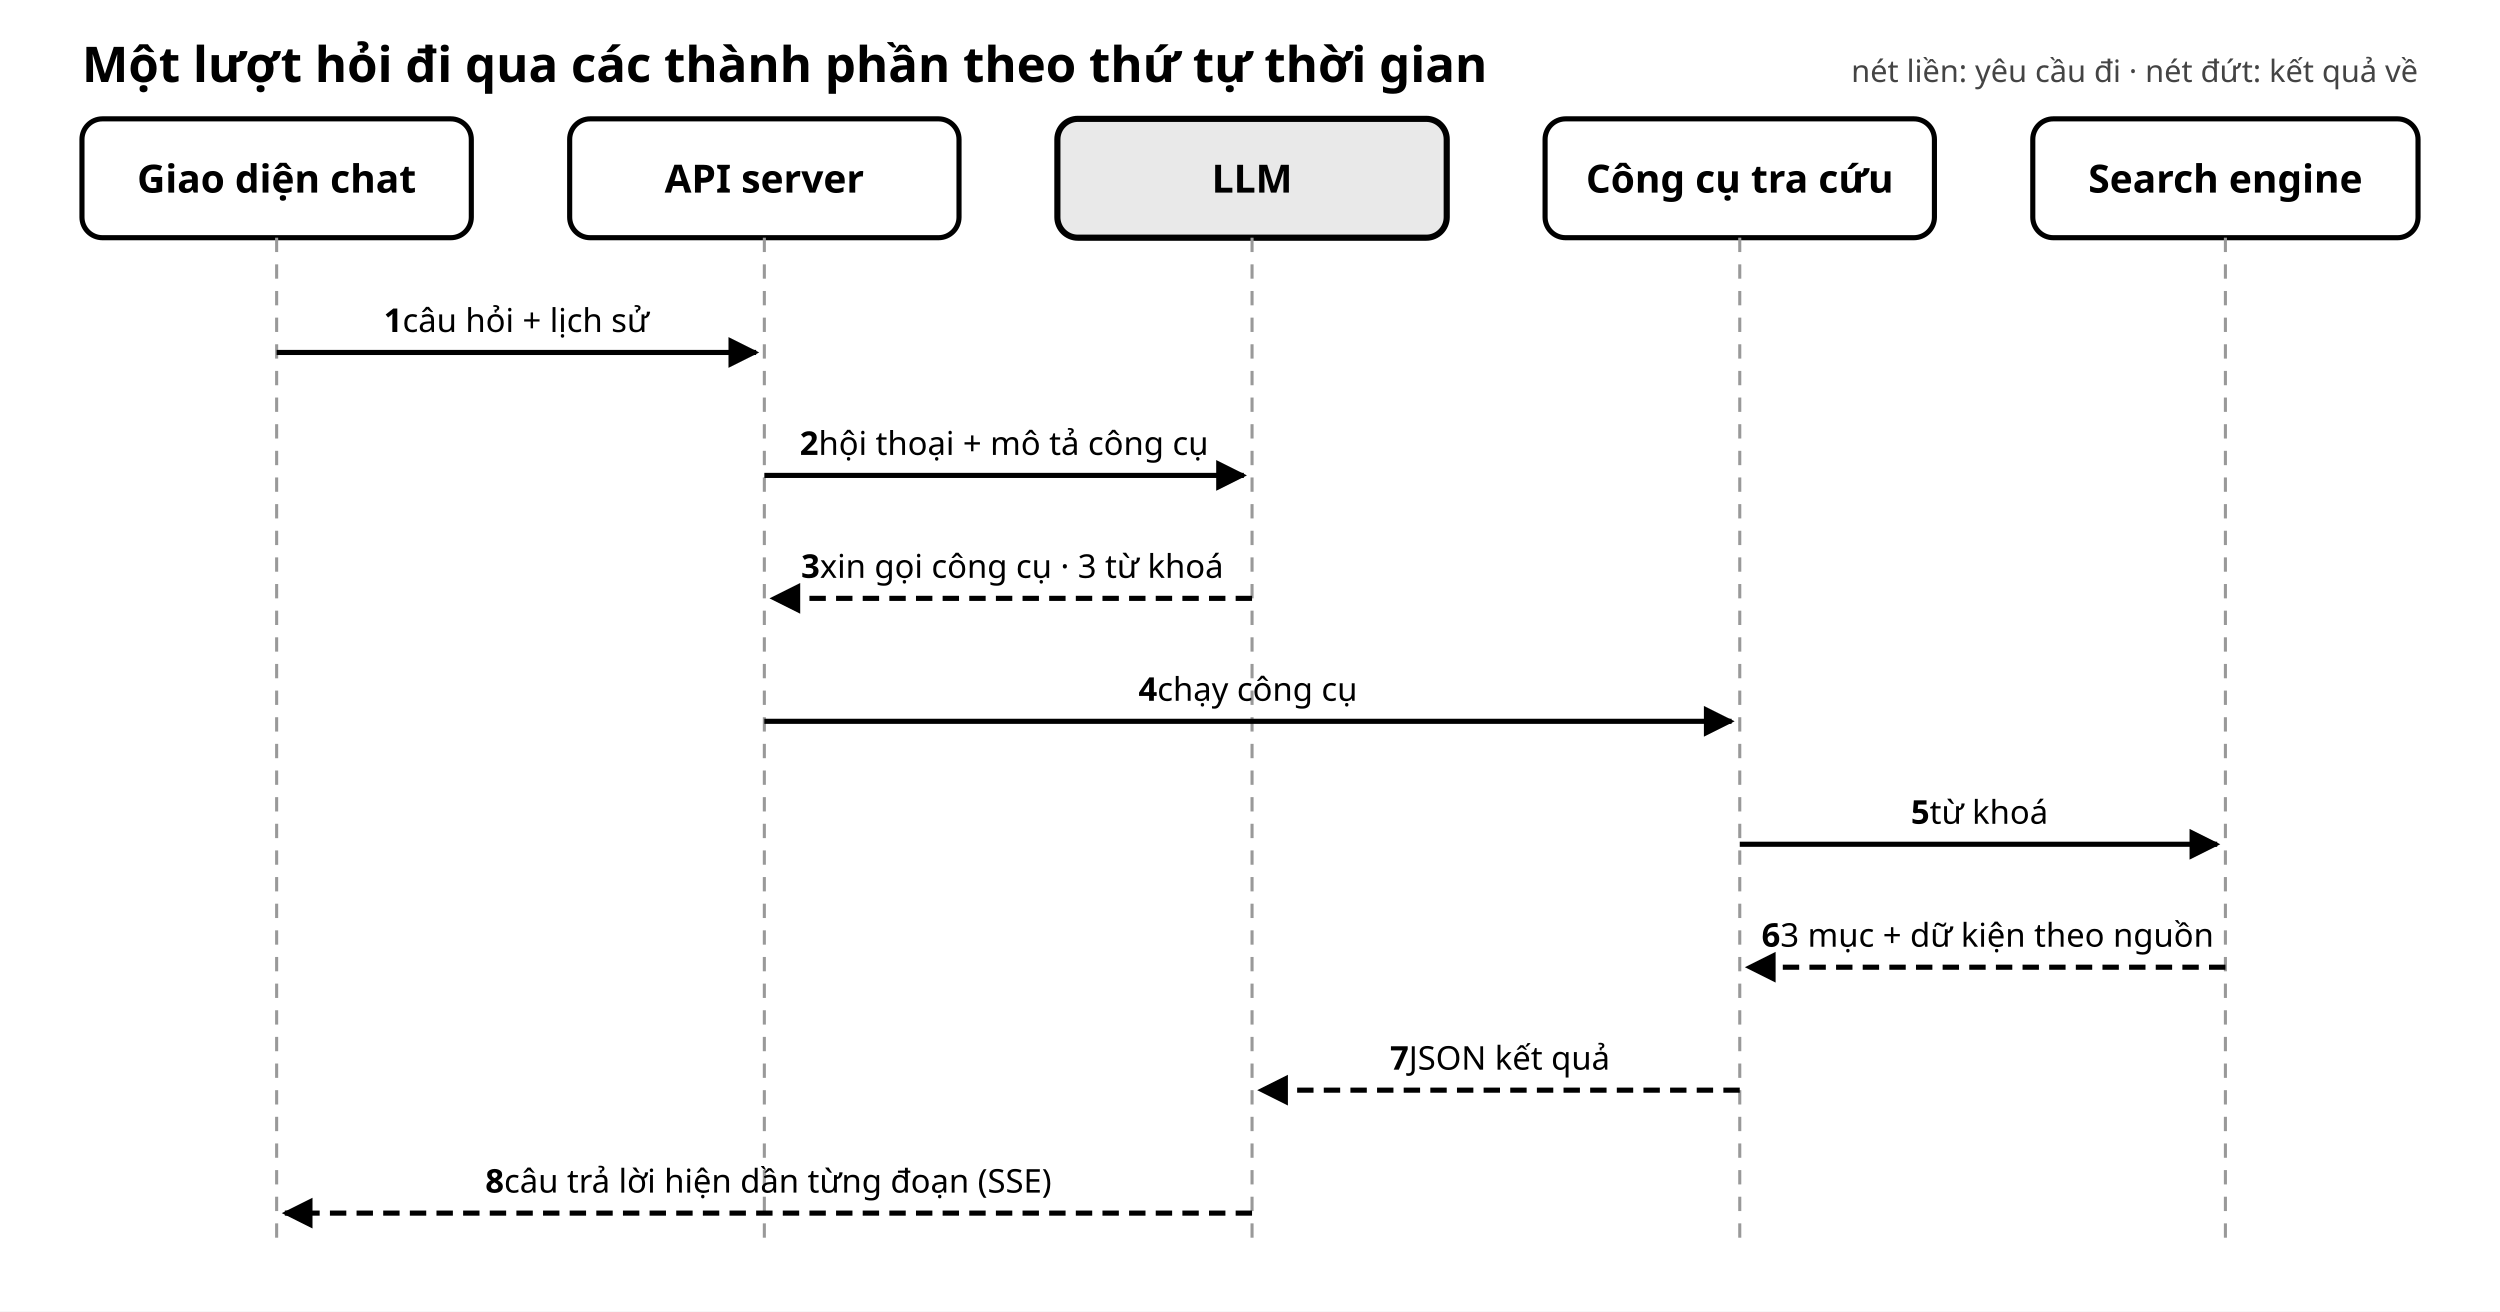
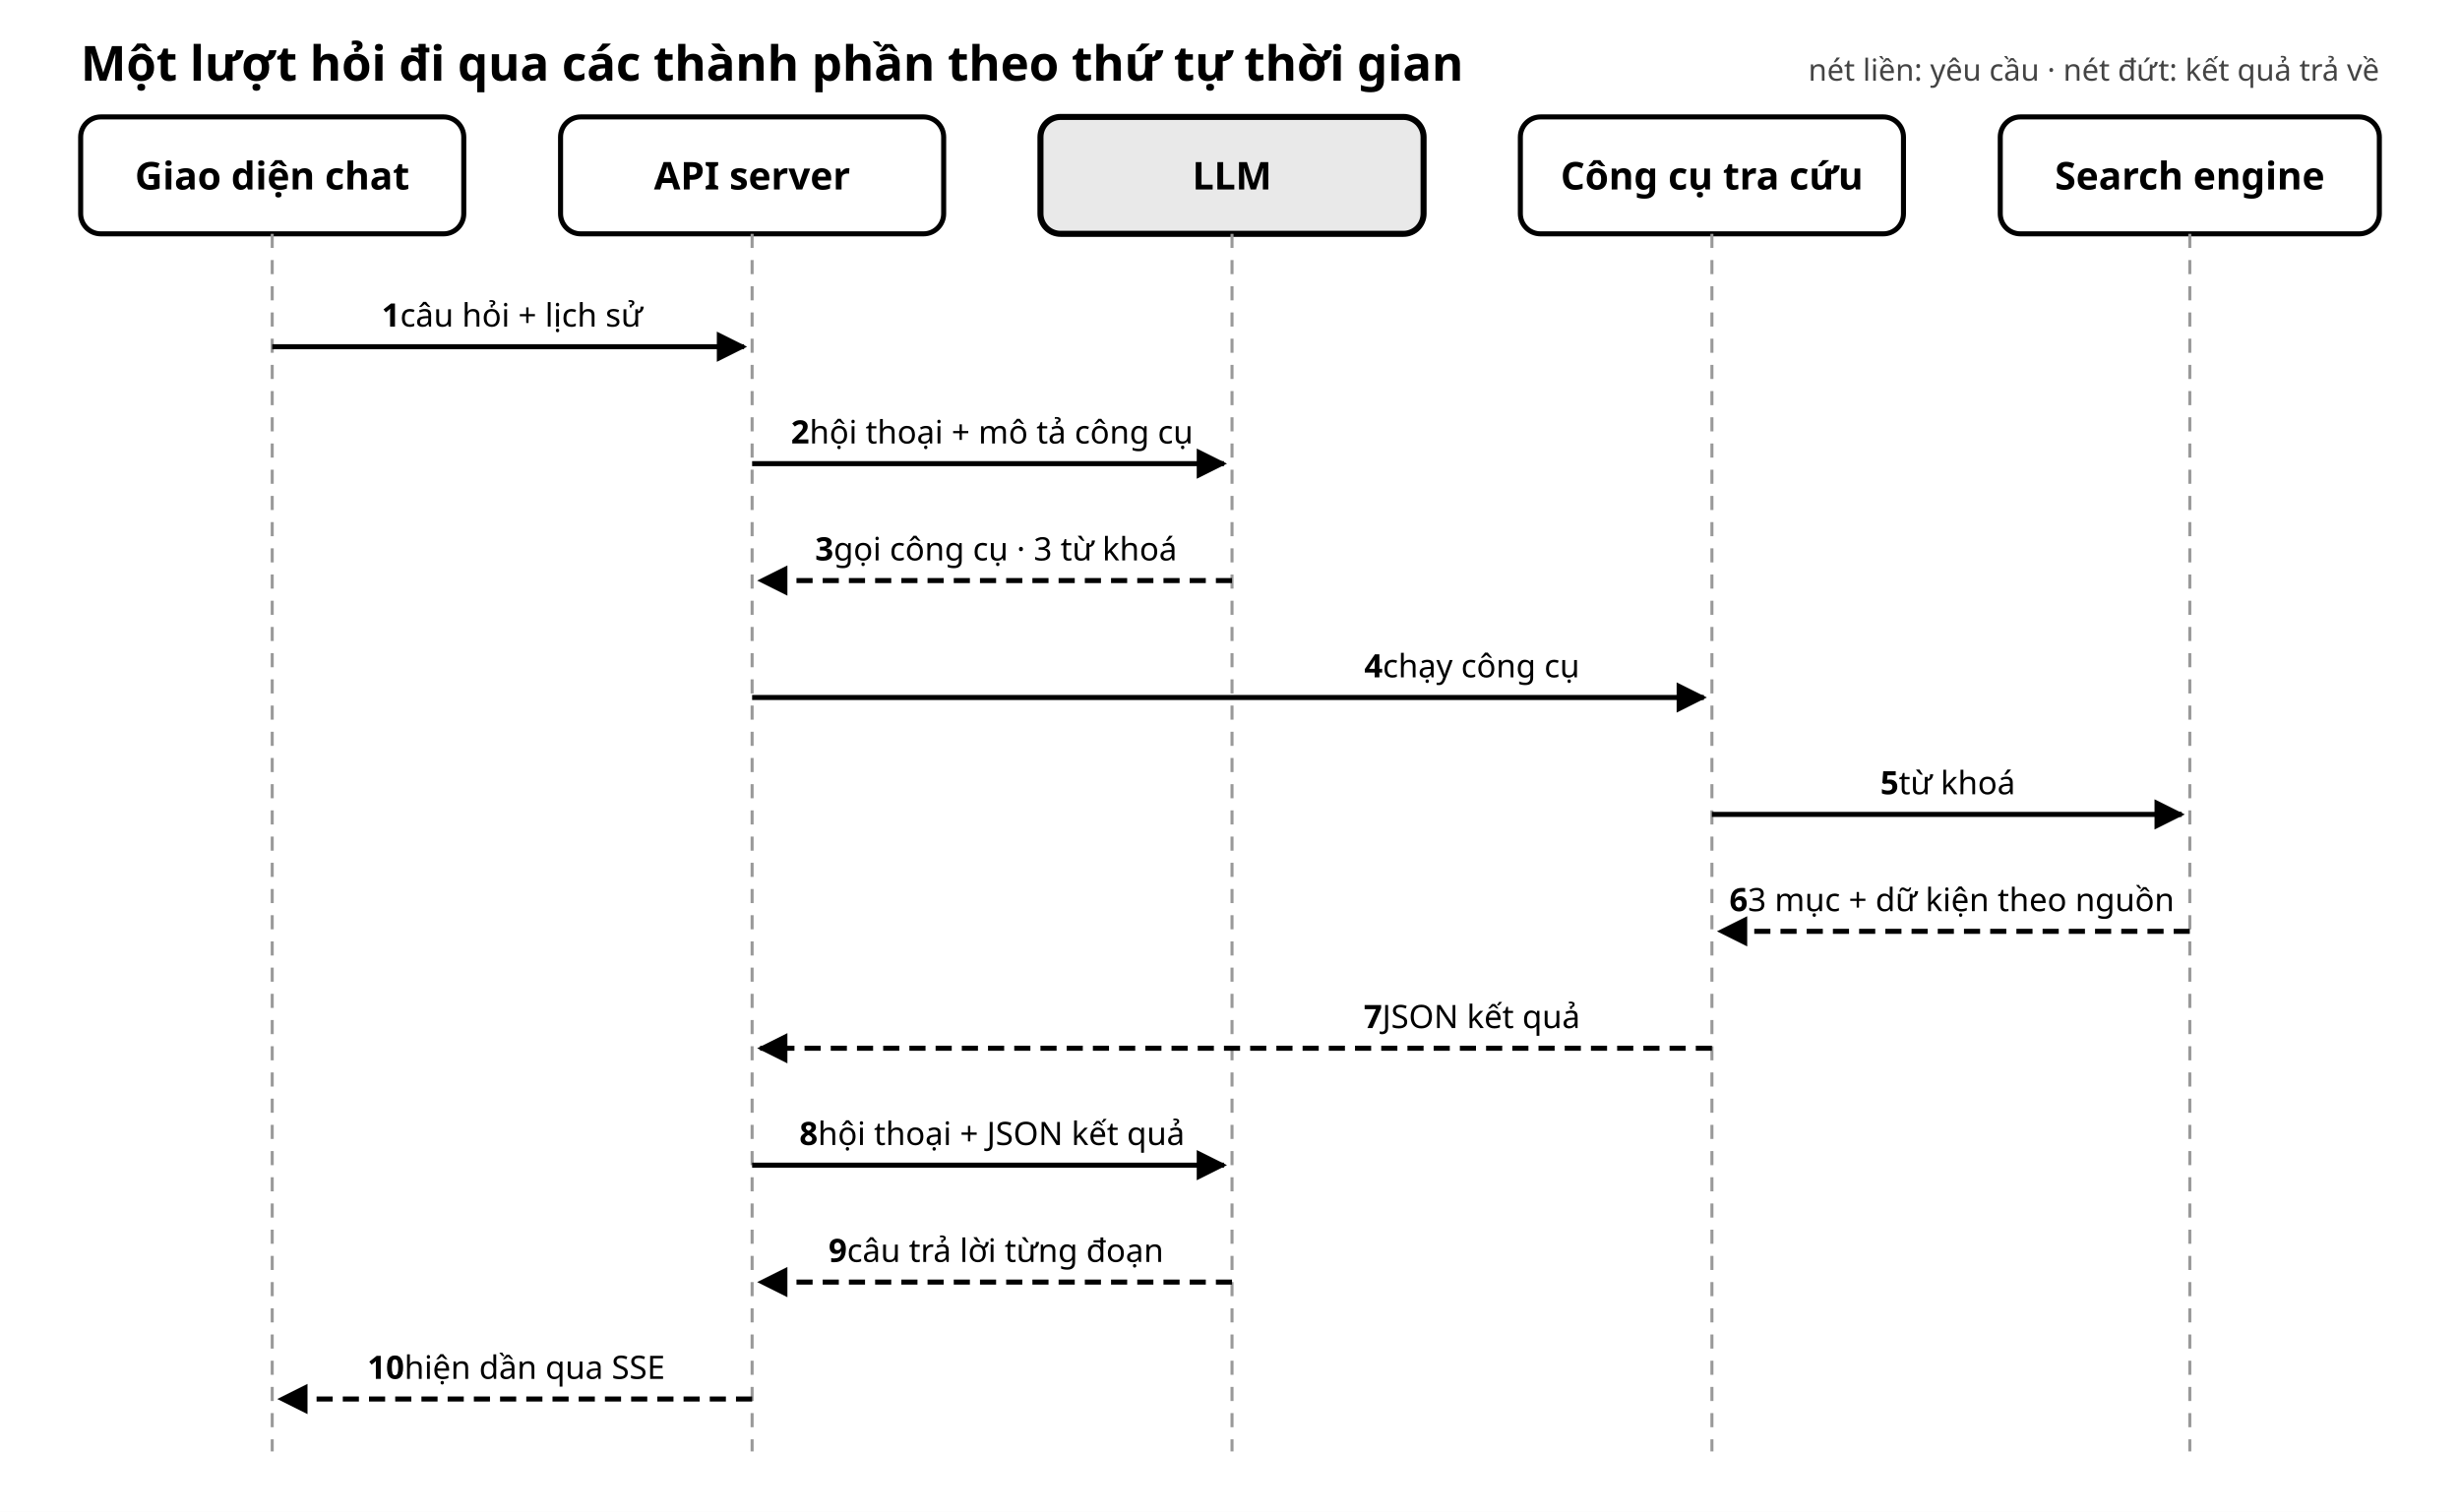
- <svg xmlns="http://www.w3.org/2000/svg" width="1220" height="640" viewBox="0 0 1220 640" font-family="Noto Sans, DejaVu Sans, sans-serif">
+ <svg xmlns="http://www.w3.org/2000/svg" width="1220" height="750" viewBox="0 0 1220 750" font-family="Noto Sans, DejaVu Sans, sans-serif">
  <defs>
    <marker id="mui" viewBox="0 0 10 10" refX="9" refY="5" markerWidth="6" markerHeight="6" orient="auto-start-reverse">
      <path d="M0 0 L10 5 L0 10 z" fill="#000000" />
    </marker>
    <style>
      .khoi  { fill: #ffffff; stroke: #000000; stroke-width: 2.5; }
      .dam   { fill: #e9e9e9; stroke: #000000; stroke-width: 3; }
      .ten   { fill: #000000; font-size: 19px; font-weight: 700; text-anchor: middle; }
      .doi   { stroke: #999999; stroke-width: 1.5; stroke-dasharray: 7 6; }
      .di    { stroke: #000000; stroke-width: 2.5; fill: none; marker-end: url(#mui); }
      .ve    { stroke: #000000; stroke-width: 2.5; fill: none; marker-end: url(#mui); stroke-dasharray: 8 5; }
      .nhan  { fill: #000000; font-size: 16px; text-anchor: middle; }
      .so    { fill: #000000; font-size: 16px; font-weight: 700; text-anchor: middle; }
    </style>
  </defs>
-   <rect width="1220" height="640" fill="#ffffff" />
+   <rect width="1220" height="750" fill="#ffffff" />
  <text x="40" y="40" style="font-size:24px; font-weight:700">Một lượt hỏi đi qua các thành phần theo thứ tự thời gian</text>
-   <text x="1180" y="40" style="font-size:15px; fill:#444; text-anchor:end">nét liền: yêu cầu đi · nét đứt: kết quả về</text>
+   <text x="1180" y="40" style="font-size:15px; fill:#444; text-anchor:end">nét liền: yêu cầu · nét đứt: kết quả trả về</text>
  <g>
    <rect x="40" y="58" width="190" height="58" rx="10" class="khoi" />
    <text x="135" y="94" class="ten">Giao diện chat</text>
    <rect x="278" y="58" width="190" height="58" rx="10" class="khoi" />
    <text x="373" y="94" class="ten">API server</text>
    <rect x="516" y="58" width="190" height="58" rx="10" class="dam" />
    <text x="611" y="94" class="ten">LLM</text>
    <rect x="754" y="58" width="190" height="58" rx="10" class="khoi" />
    <text x="849" y="94" class="ten">Công cụ tra cứu</text>
    <rect x="992" y="58" width="188" height="58" rx="10" class="khoi" />
    <text x="1086" y="94" class="ten">Search engine</text>
  </g>
-   <line class="doi" x1="135" y1="116" x2="135" y2="604" />
-   <line class="doi" x1="373" y1="116" x2="373" y2="604" />
-   <line class="doi" x1="611" y1="116" x2="611" y2="604" />
-   <line class="doi" x1="849" y1="116" x2="849" y2="604" />
-   <line class="doi" x1="1086" y1="116" x2="1086" y2="604" />
+   <line class="doi" x1="135" y1="116" x2="135" y2="720" />
+   <line class="doi" x1="373" y1="116" x2="373" y2="720" />
+   <line class="doi" x1="611" y1="116" x2="611" y2="720" />
+   <line class="doi" x1="849" y1="116" x2="849" y2="720" />
+   <line class="doi" x1="1086" y1="116" x2="1086" y2="720" />
  <path class="di" d="M135 172 H369" />
-   <text x="252" y="162" class="nhan">
+   <text x="254" y="162" class="nhan">
    <tspan class="so">1 </tspan>câu hỏi + lịch sử</text>
-   <path class="di" d="M373 232 H607" />
-   <text x="490" y="222" class="nhan">
+   <path class="di" d="M373 230 H607" />
+   <text x="492" y="220" class="nhan">
    <tspan class="so">2 </tspan>hội thoại + mô tả công cụ</text>
-   <path class="ve" d="M611 292 H377" />
-   <text x="494" y="282" class="nhan">
-     <tspan class="so">3 </tspan>xin gọi công cụ · 3 từ khoá</text>
-   <path class="di" d="M373 352 H845" />
-   <text x="609" y="342" class="nhan">
+   <path class="ve" d="M611 288 H377" />
+   <text x="494" y="278" class="nhan">
+     <tspan class="so">3 </tspan>gọi công cụ · 3 từ khoá</text>
+   <path class="di" d="M373 346 H845" />
+   <text x="730" y="336" class="nhan">
    <tspan class="so">4 </tspan>chạy công cụ</text>
-   <path class="di" d="M849 412 H1082" />
-   <text x="966" y="402" class="nhan">
+   <path class="di" d="M849 404 H1082" />
+   <text x="966" y="394" class="nhan">
    <tspan class="so">5 </tspan>từ khoá</text>
-   <path class="ve" d="M1086 472 H853" />
-   <text x="970" y="462" class="nhan">
+   <path class="ve" d="M1086 462 H853" />
+   <text x="968" y="452" class="nhan">
    <tspan class="so">6 </tspan>3 mục + dữ kiện theo nguồn</text>
-   <path class="ve" d="M849 532 H615" />
-   <text x="732" y="522" class="nhan">
+   <path class="ve" d="M849 520 H377" />
+   <text x="730" y="510" class="nhan">
    <tspan class="so">7 </tspan>JSON kết quả</text>
-   <path class="ve" d="M611 592 H139" />
-   <text x="375" y="582" class="nhan">
-     <tspan class="so">8 </tspan>câu trả lời hiện dần từng đoạn (SSE)</text>
+   <path class="di" d="M373 578 H607" />
+   <text x="492" y="568" class="nhan">
+     <tspan class="so">8 </tspan>hội thoại + JSON kết quả</text>
+   <path class="ve" d="M611 636 H377" />
+   <text x="494" y="626" class="nhan">
+     <tspan class="so">9 </tspan>câu trả lời từng đoạn</text>
+   <path class="ve" d="M373 694 H139" />
+   <text x="256" y="684" class="nhan">
+     <tspan class="so">10 </tspan>hiện dần qua SSE</text>
</svg>
